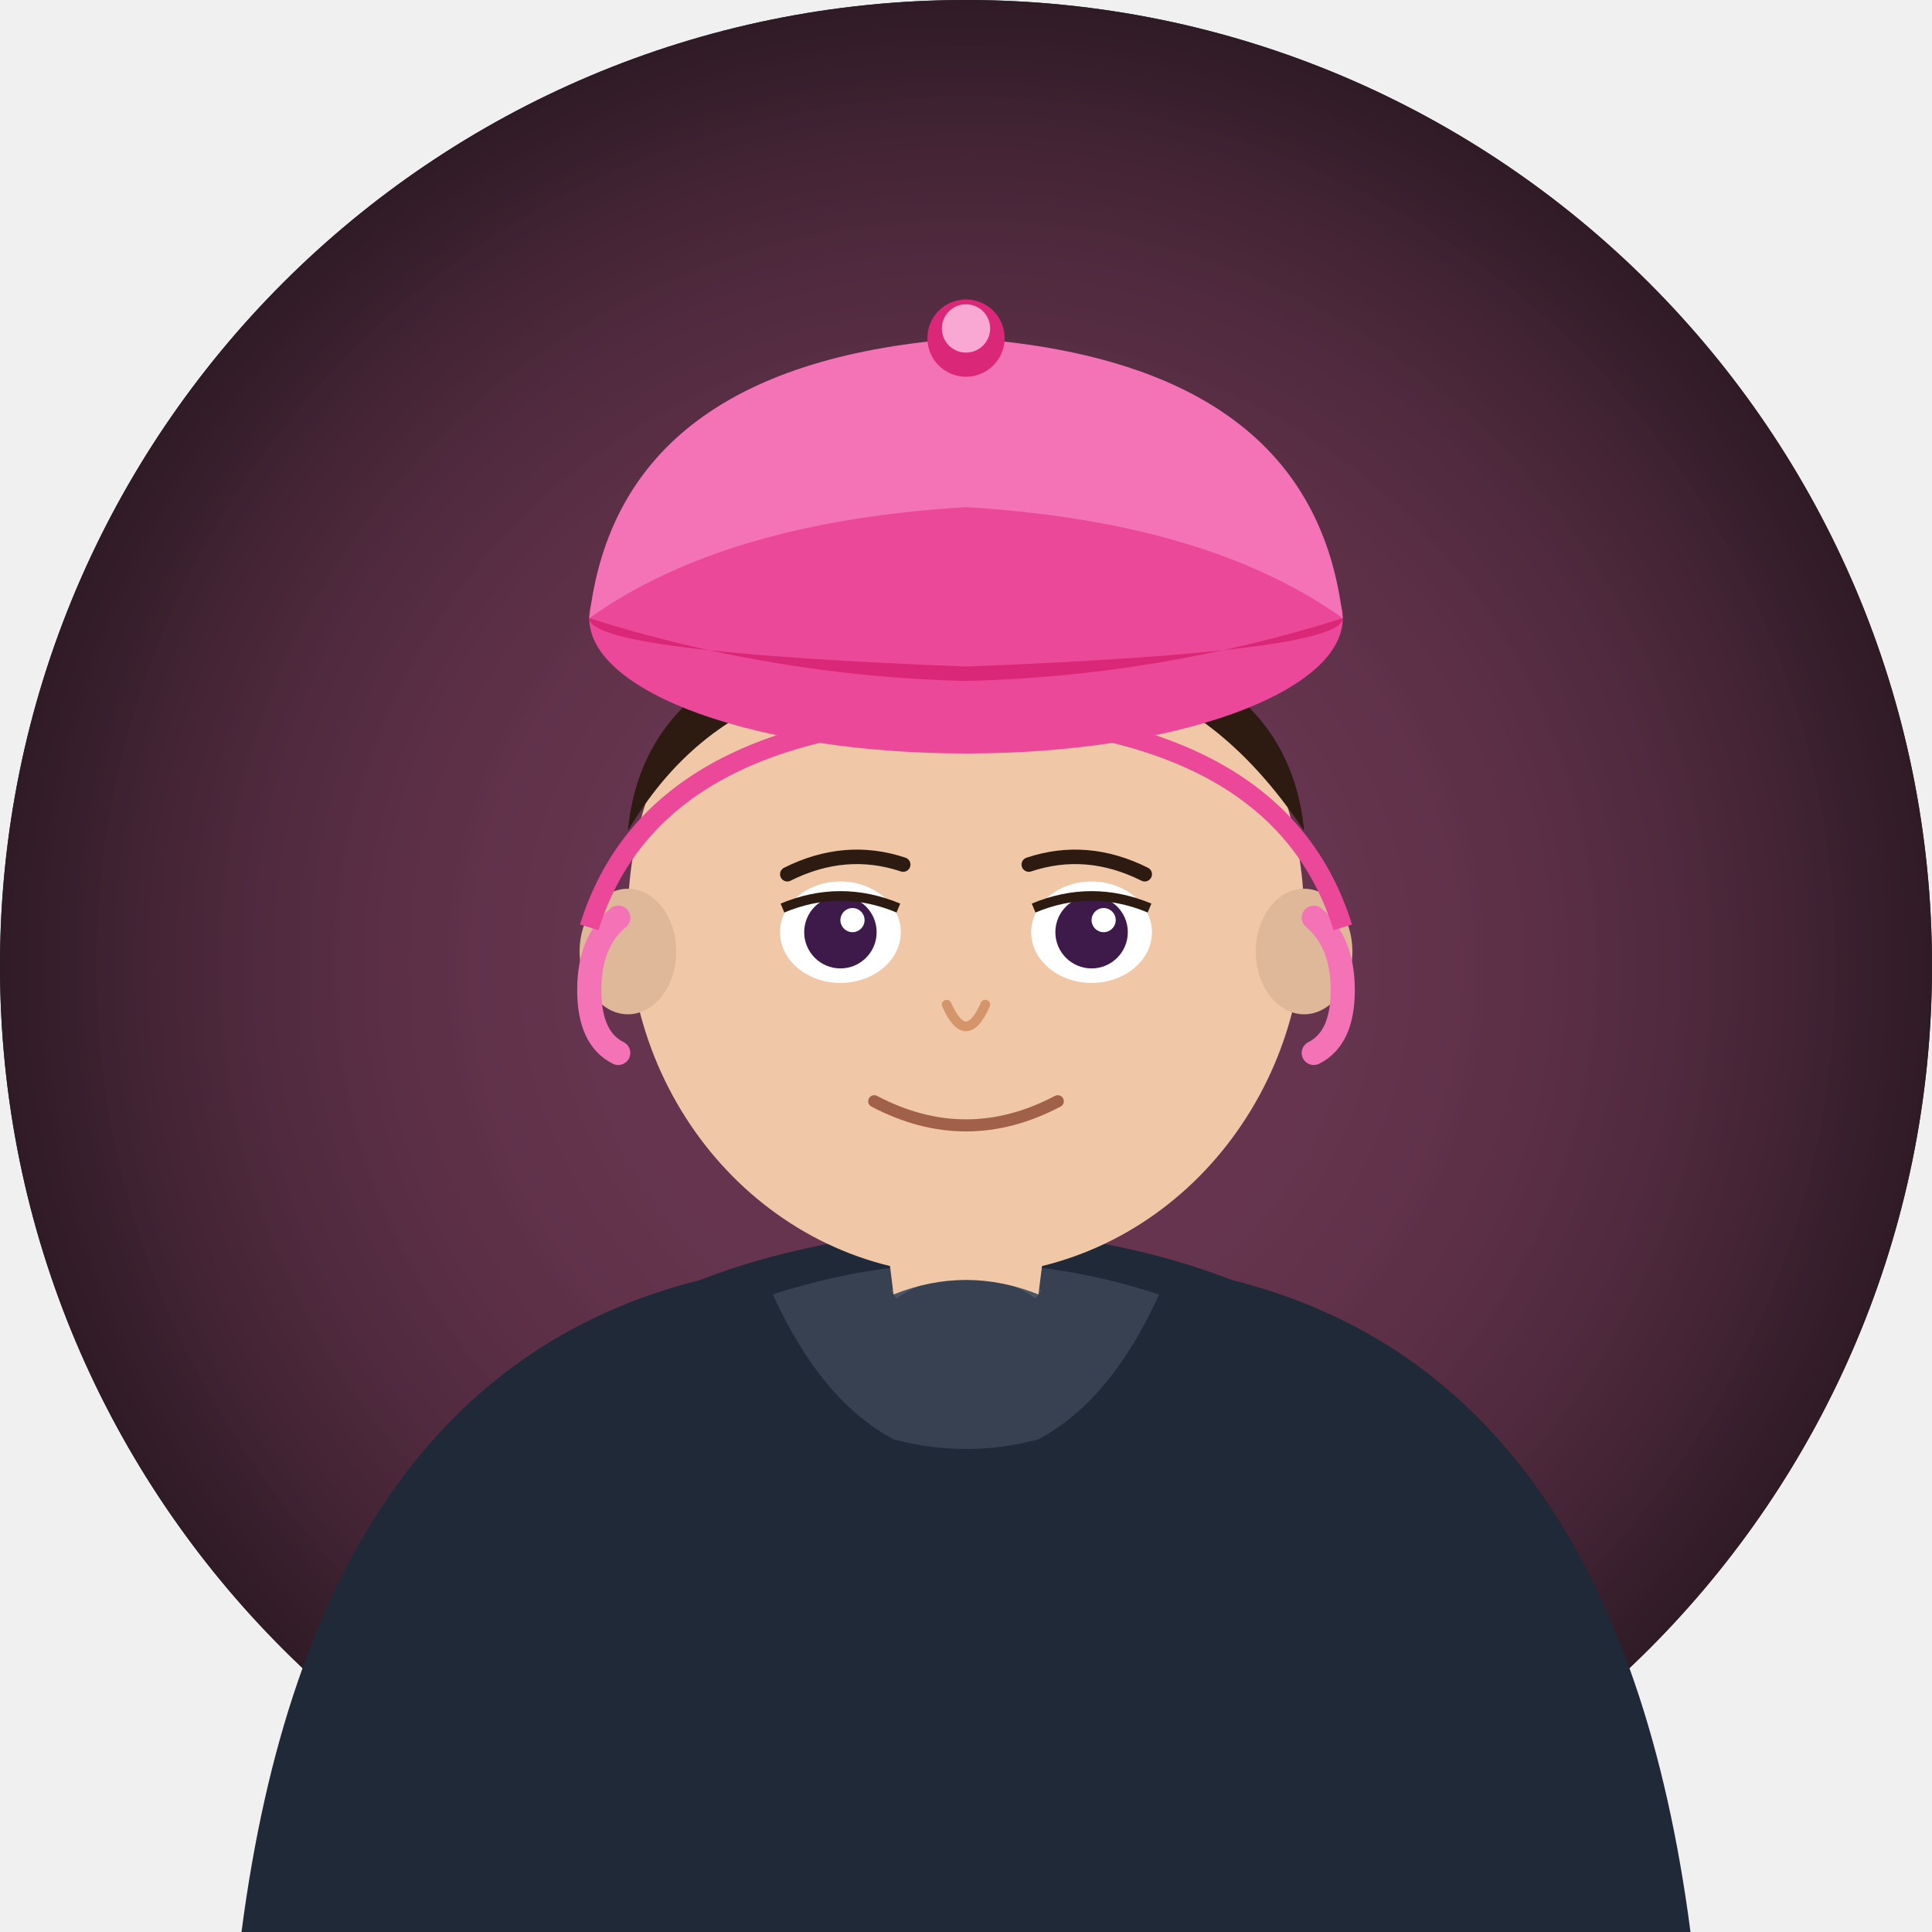
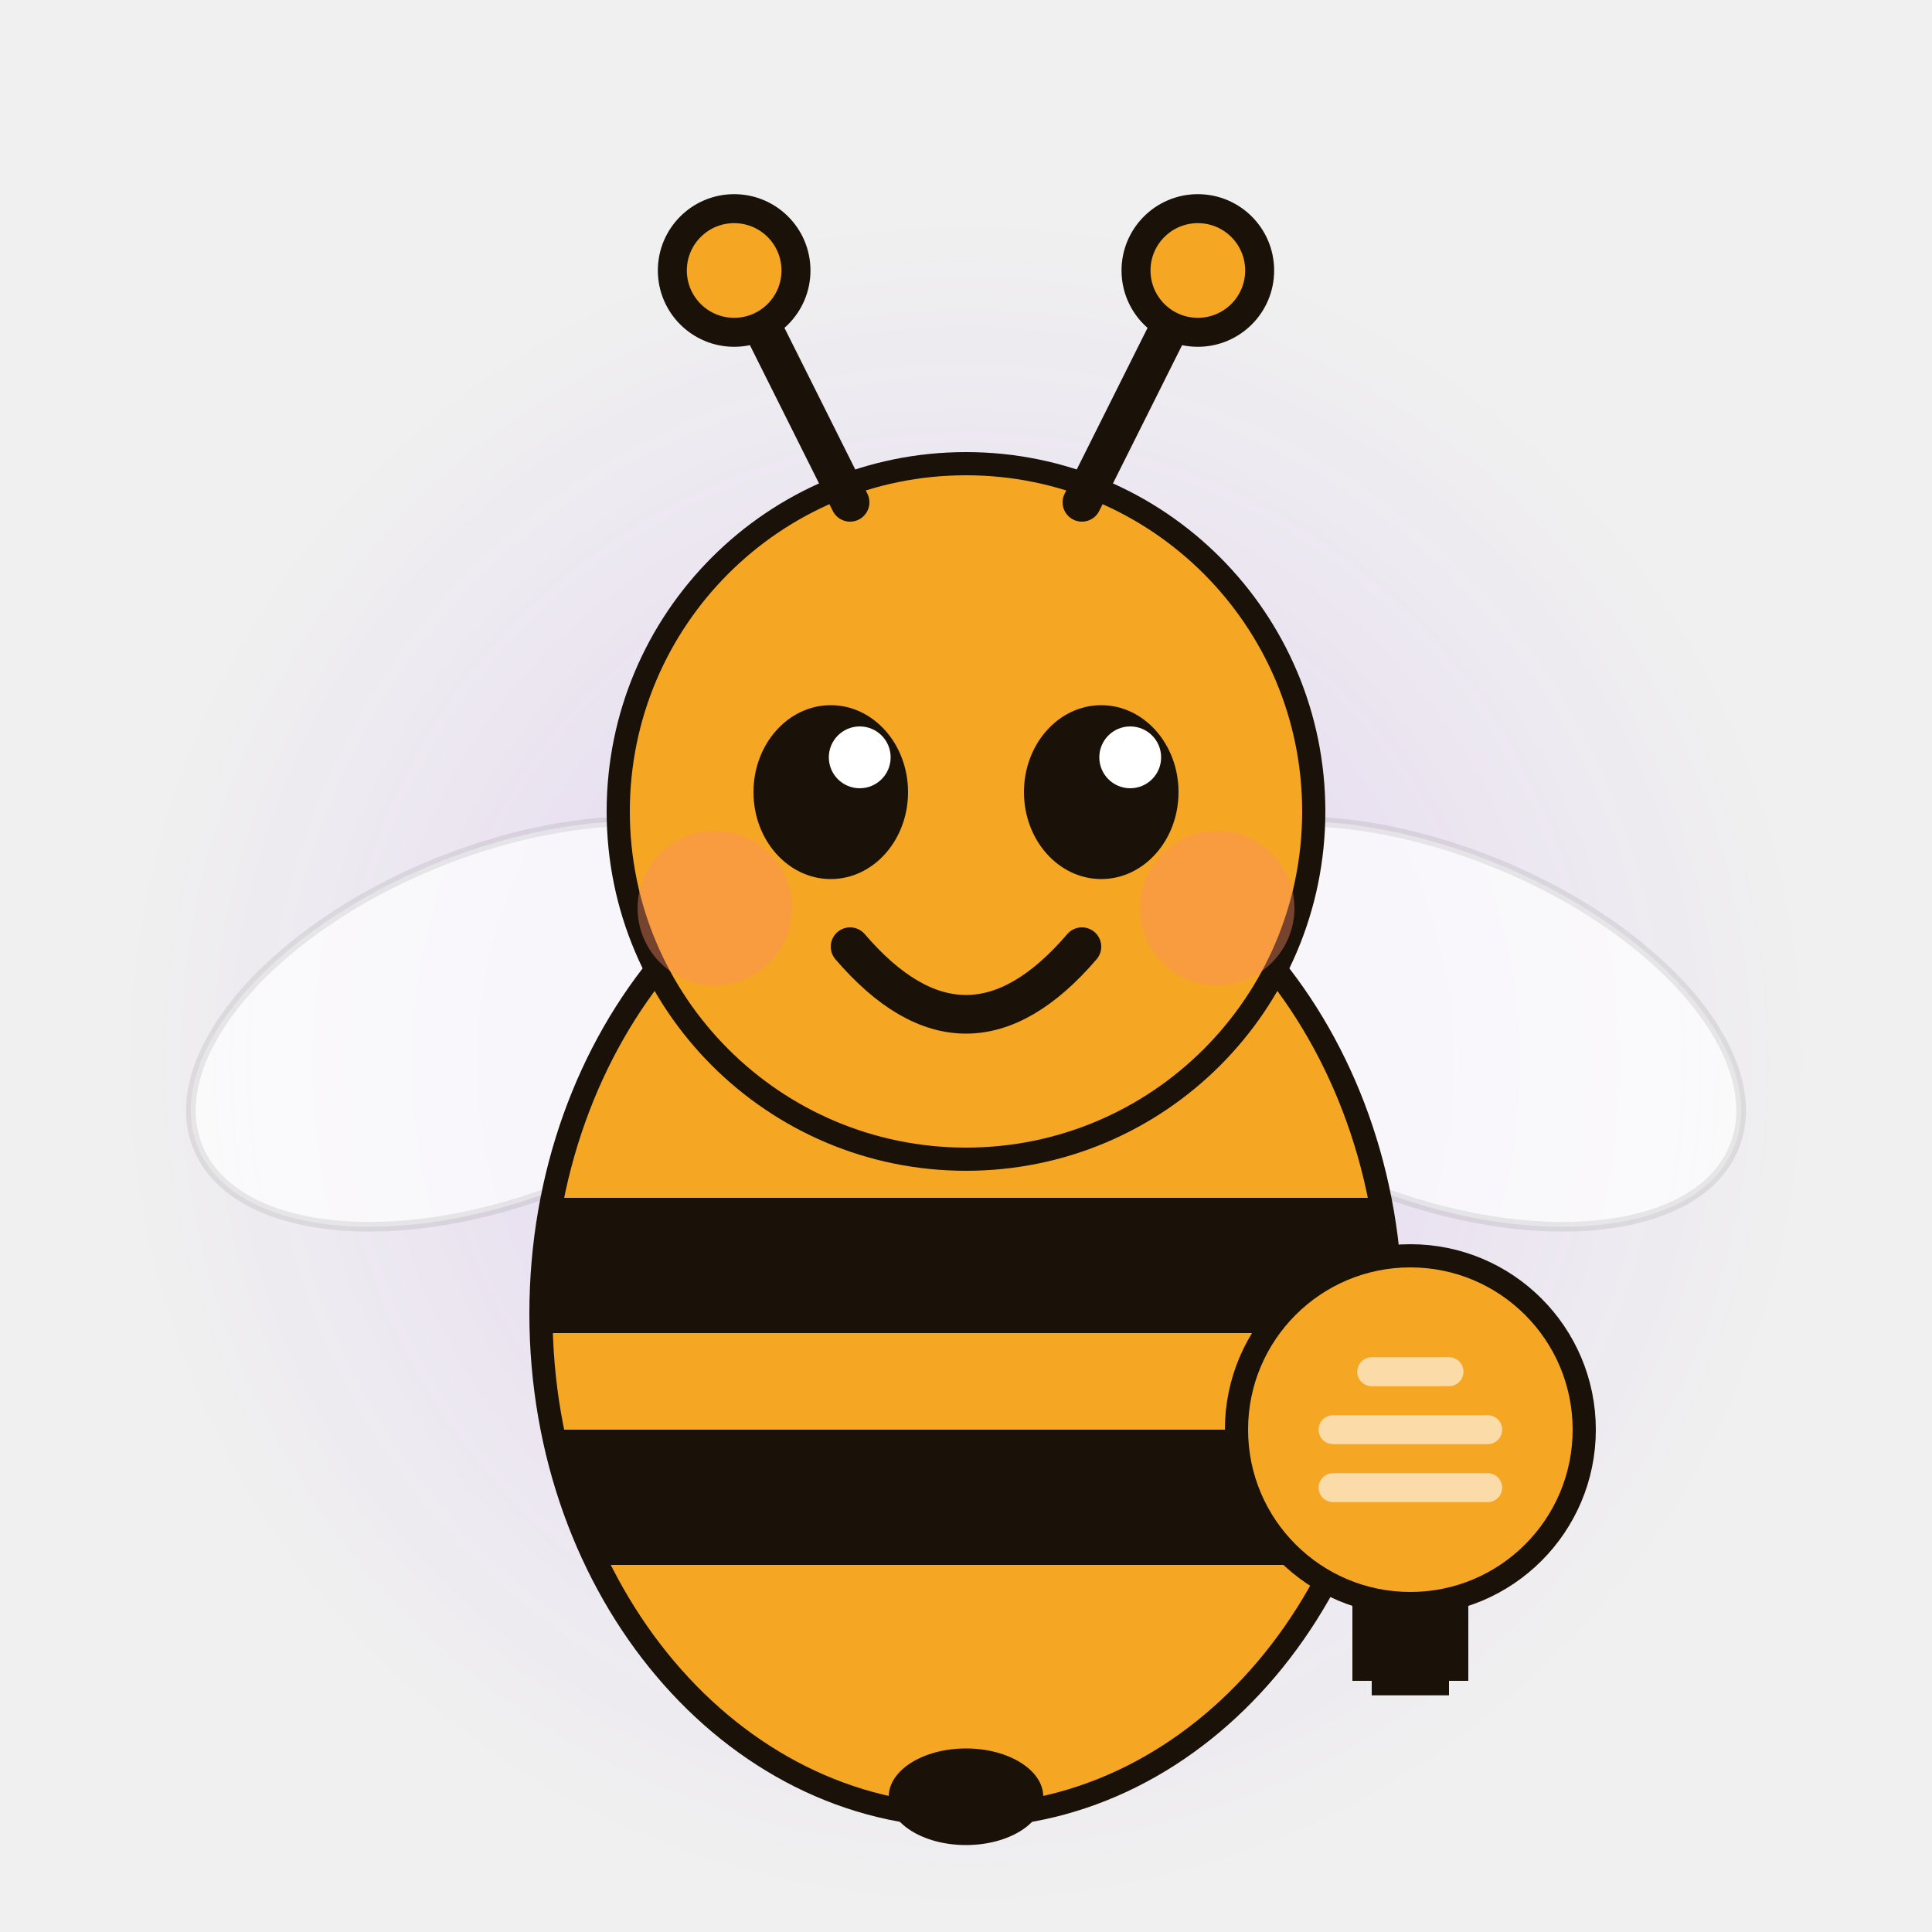
- <svg xmlns="http://www.w3.org/2000/svg" width="400" height="400" viewBox="0 0 400 400" fill="none">
+ <svg xmlns="http://www.w3.org/2000/svg" viewBox="0 0 100 100">
  <defs>
-     <radialGradient id="bg" cx="50%" cy="50%" r="60%">
-       <stop offset="0%" stop-color="#F472B6" stop-opacity="0.35" />
-       <stop offset="100%" stop-color="#0A0A0A" stop-opacity="1" />
+     <clipPath id="bc">
+       <ellipse cx="50" cy="68" rx="22" ry="26" />
+     </clipPath>
+     <radialGradient id="glow" cx="50%" cy="50%" r="50%">
+       <stop offset="0%" stop-color="#A855F7" stop-opacity="0.2" />
+       <stop offset="100%" stop-color="#A855F7" stop-opacity="0" />
    </radialGradient>
  </defs>
-   <circle cx="200" cy="200" r="200" fill="#0F0F0F" />
-   <circle cx="200" cy="200" r="200" fill="url(#bg)" />
-   <path d="M50 400 Q65 285 145 265 Q168 256 200 254 Q232 256 255 265 Q335 285 350 400Z" fill="#1F2937" />
-   <path d="M160 268 Q200 255 240 268 Q230 290 215 298 Q200 302 185 298 Q170 290 160 268Z" fill="#374151" />
-   <path d="M185 268 Q200 258 215 268" fill="none" stroke="#4B5563" stroke-width="2" />
-   <path d="M183 252 Q200 246 217 252 L215 268 Q200 262 185 268Z" fill="#F0C8A8" />
-   <ellipse cx="200" cy="190" rx="70" ry="74" fill="#F0C8A8" />
-   <ellipse cx="130" cy="197" rx="10" ry="13" fill="#DEB898" />
-   <ellipse cx="270" cy="197" rx="10" ry="13" fill="#DEB898" />
-   <path d="M130 172 Q134 130 200 128 Q266 130 270 172 Q252 145 228 140 Q213 137 200 138 Q182 139 165 143 Q143 150 130 172Z" fill="#2D1B12" />
-   <ellipse cx="200" cy="128" rx="78" ry="28" fill="#EC4899" />
-   <path d="M122 128 Q128 75 200 70 Q272 75 278 128 Q250 108 200 105 Q150 108 122 128Z" fill="#F472B6" />
-   <path d="M122 128 Q160 140 200 141 Q240 140 278 128 Q278 135 200 138 Q122 135 122 128Z" fill="#DB2777" />
-   <circle cx="200" cy="70" r="8" fill="#DB2777" />
-   <circle cx="200" cy="68" r="5" fill="#F9A8D4" />
-   <path d="M163 181 Q175 175 187 179" stroke="#2D1B12" stroke-width="3" stroke-linecap="round" fill="none" />
-   <path d="M213 179 Q225 175 237 181" stroke="#2D1B12" stroke-width="3" stroke-linecap="round" fill="none" />
-   <ellipse cx="174" cy="193" rx="12.5" ry="10.5" fill="#fff" />
-   <ellipse cx="174" cy="193" rx="7.5" ry="7.5" fill="#3D1A4A" />
-   <circle cx="176.5" cy="190.5" r="2.5" fill="#fff" />
-   <ellipse cx="226" cy="193" rx="12.5" ry="10.5" fill="#fff" />
-   <ellipse cx="226" cy="193" rx="7.5" ry="7.5" fill="#3D1A4A" />
-   <circle cx="228.5" cy="190.5" r="2.5" fill="#fff" />
-   <path d="M162 188 Q174 183 186 188" stroke="#2D1B12" stroke-width="2" fill="none" />
-   <path d="M214 188 Q226 183 238 188" stroke="#2D1B12" stroke-width="2" fill="none" />
-   <path d="M196 208 Q200 217 204 208" stroke="#D4956A" stroke-width="2" fill="none" stroke-linecap="round" />
-   <path d="M181 228 Q200 238 219 228" stroke="#A0604A" stroke-width="2.5" fill="none" stroke-linecap="round" />
-   <path d="M128 190 Q122 195 122 205 Q122 215 128 218" stroke="#F472B6" stroke-width="5" fill="none" stroke-linecap="round" />
-   <path d="M272 190 Q278 195 278 205 Q278 215 272 218" stroke="#F472B6" stroke-width="5" fill="none" stroke-linecap="round" />
-   <path d="M122 192 Q135 150 200 148 Q265 150 278 192" stroke="#EC4899" stroke-width="4" fill="none" />
+   <circle cx="50" cy="55" r="44" fill="url(#glow)" />
+   <ellipse cx="26" cy="53" rx="17" ry="9" fill="rgba(255,255,255,0.7)" transform="rotate(-22,26,53)" />
+   <ellipse cx="74" cy="53" rx="17" ry="9" fill="rgba(255,255,255,0.7)" transform="rotate(22,74,53)" />
+   <ellipse cx="26" cy="53" rx="17" ry="9" fill="none" stroke="rgba(0,0,0,0.08)" stroke-width="0.5" transform="rotate(-22,26,53)" />
+   <ellipse cx="74" cy="53" rx="17" ry="9" fill="none" stroke="rgba(0,0,0,0.08)" stroke-width="0.5" transform="rotate(22,74,53)" />
+   <ellipse cx="50" cy="68" rx="22" ry="26" fill="#F5A623" />
+   <ellipse cx="50" cy="68" rx="22" ry="26" fill="none" stroke="#1A1208" stroke-width="1.2" />
+   <rect x="28" y="62" width="44" height="7" fill="#1A1208" clip-path="url(#bc)" />
+   <rect x="28" y="74" width="44" height="7" fill="#1A1208" clip-path="url(#bc)" />
+   <ellipse cx="50" cy="93" rx="4" ry="2.5" fill="#1A1208" />
+   <circle cx="50" cy="42" r="18" fill="#F5A623" />
+   <circle cx="50" cy="42" r="18" fill="none" stroke="#1A1208" stroke-width="1.2" />
+   <line x1="44" y1="26" x2="39" y2="16" stroke="#1A1208" stroke-width="2" stroke-linecap="round" />
+   <circle cx="38" cy="14" r="3.2" fill="#F5A623" stroke="#1A1208" stroke-width="1.5" />
+   <line x1="56" y1="26" x2="61" y2="16" stroke="#1A1208" stroke-width="2" stroke-linecap="round" />
+   <circle cx="62" cy="14" r="3.2" fill="#F5A623" stroke="#1A1208" stroke-width="1.5" />
+   <ellipse cx="43" cy="41" rx="4" ry="4.5" fill="#1A1208" />
+   <ellipse cx="57" cy="41" rx="4" ry="4.5" fill="#1A1208" />
+   <circle cx="44.5" cy="39.2" r="1.6" fill="white" />
+   <circle cx="58.5" cy="39.2" r="1.6" fill="white" />
+   <path d="M44 49 Q50 56 56 49" stroke="#1A1208" stroke-width="2" fill="none" stroke-linecap="round" />
+   <circle cx="37" cy="47" r="4" fill="#FF8C69" opacity="0.4" />
+   <circle cx="63" cy="47" r="4" fill="#FF8C69" opacity="0.4" />
+   <g transform="translate(73,78)">
+     <circle cx="0" cy="-4" r="9" fill="#F5A623" stroke="#1A1208" stroke-width="1.2" />
+     <path d="M-3,5 L3,5 L3,9 L-3,9 Z" fill="#1A1208" rx="1" />
+     <line x1="-2" y1="9" x2="2" y2="9" stroke="#1A1208" stroke-width="1.5" />
+     <path d="M-2,-7 L2,-7 M-4,-4 L4,-4 M-4,-1 L4,-1" stroke="white" stroke-width="1.5" stroke-linecap="round" opacity="0.6" />
+   </g>
</svg>
